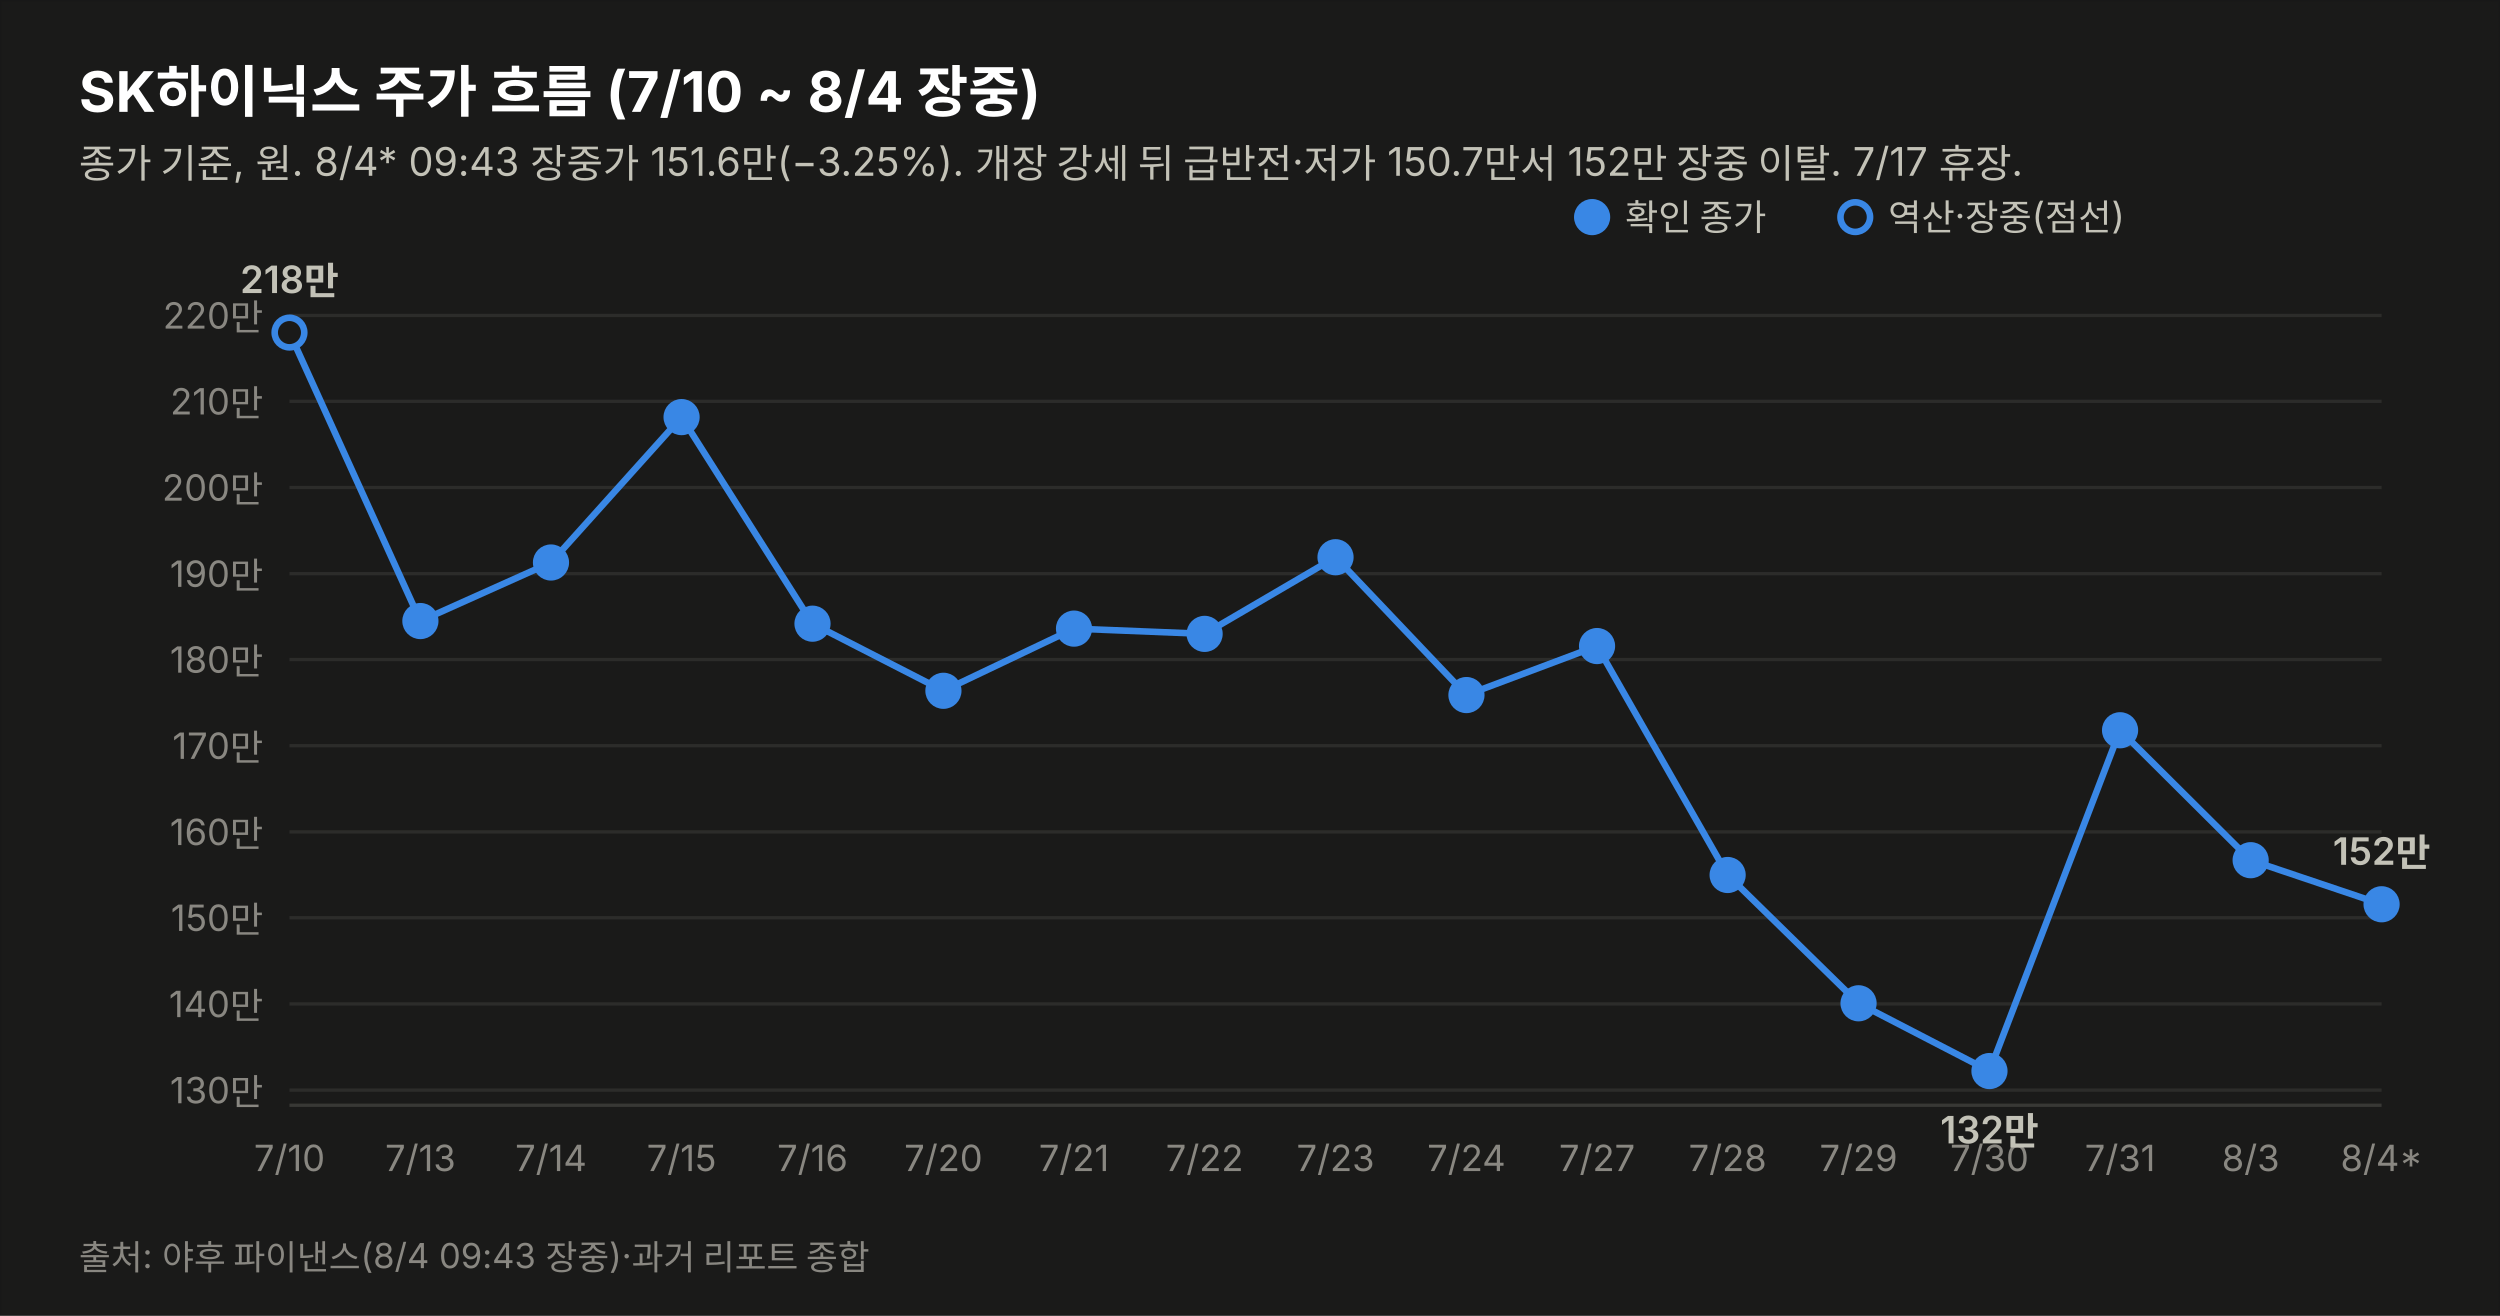
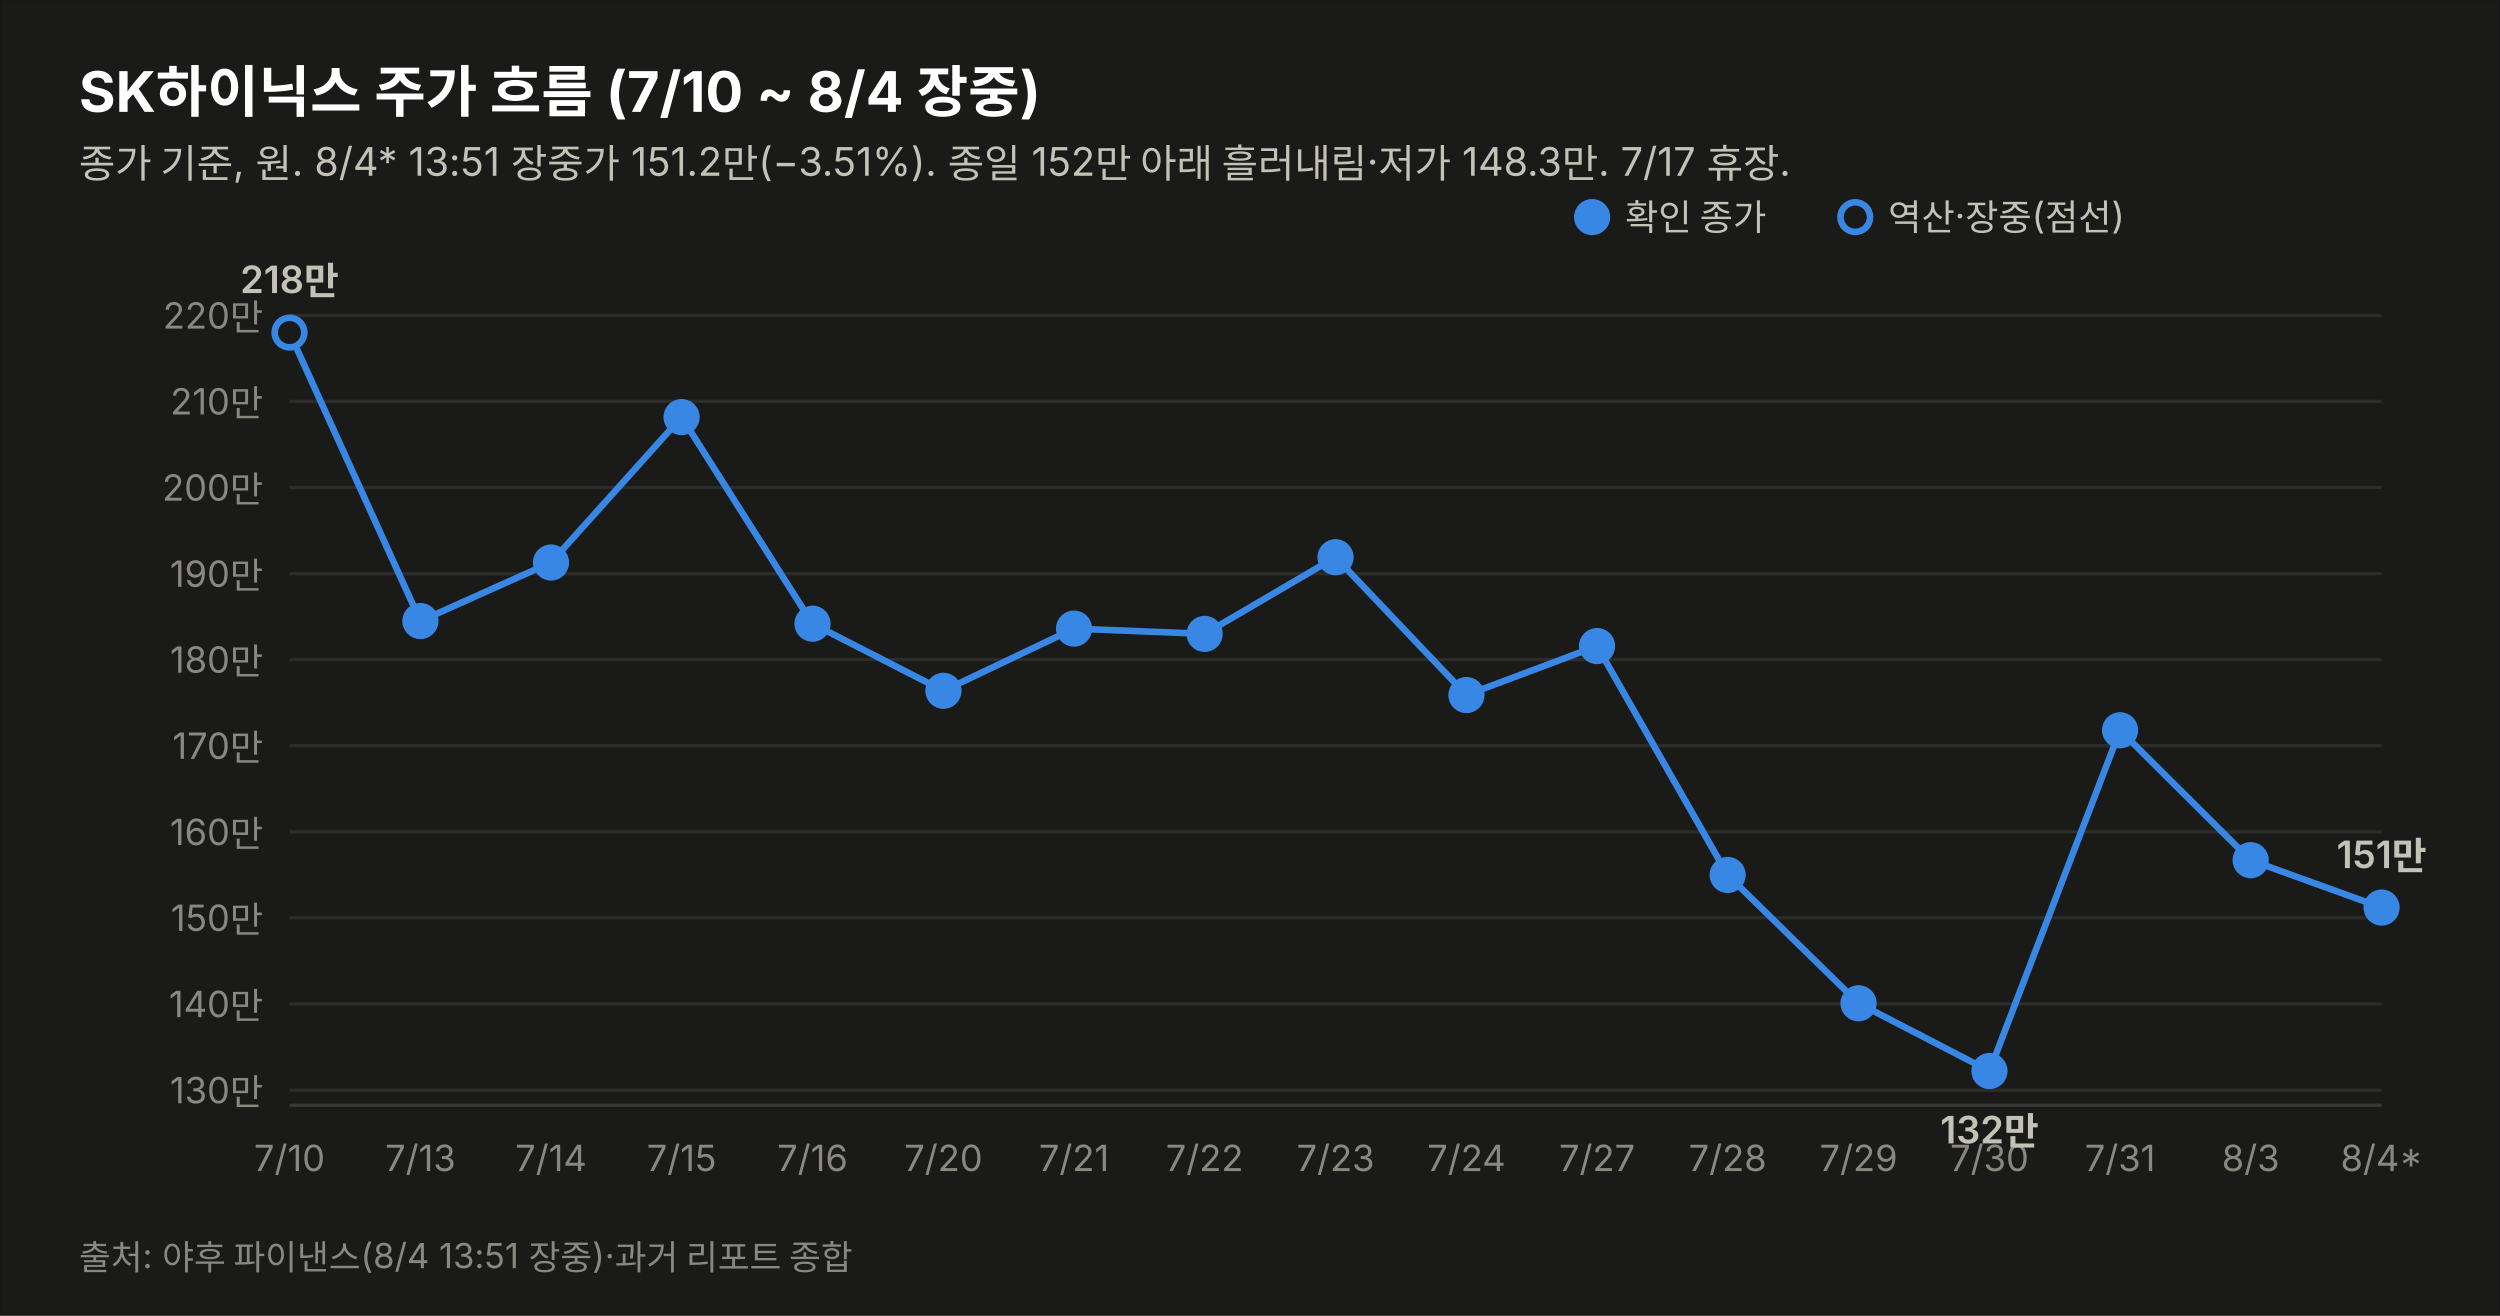
<svg xmlns="http://www.w3.org/2000/svg" width="760" height="400" viewBox="0 0 760 400" font-family="system-ui,-apple-system,&quot;Segoe UI&quot;,&quot;Malgun Gothic&quot;,&quot;Apple SD Gothic Neo&quot;,sans-serif">
  <rect width="760" height="400" fill="#1a1a19" stroke="rgba(11,11,11,0.10)" />
  <text x="24" y="34" font-size="17" font-weight="700" fill="#ffffff">SK하이닉스 주가 흐름 (7/10 ~ 8/4 장중)</text>
-   <text x="24" y="54" font-size="12" fill="#c3c2b7">종가 기준, 원. 8/4* 09:43 장중가 151.6만(−3.25%). 개장 강세 뒤 급반전·저가 150.7만서 152만 장중 이탈. 7/17 휴장.</text>
+   <text x="24" y="54" font-size="12" fill="#c3c2b7">종가 기준, 원. 8/4* 13:51 장중가 151.2만(−3.51%). 종일 152만 아래 흘러내림·저가 148.3만. 7/17 휴장.</text>
  <line x1="88" y1="331.4" x2="724" y2="331.4" stroke="#2c2c2a" stroke-width="1" />
  <text x="80" y="335.4" font-size="11" fill="#898781" text-anchor="end" style="font-variant-numeric:tabular-nums">130만</text>
  <line x1="88" y1="305.2" x2="724" y2="305.2" stroke="#2c2c2a" stroke-width="1" />
  <text x="80" y="309.2" font-size="11" fill="#898781" text-anchor="end" style="font-variant-numeric:tabular-nums">140만</text>
  <line x1="88" y1="279.0" x2="724" y2="279.0" stroke="#2c2c2a" stroke-width="1" />
  <text x="80" y="283.0" font-size="11" fill="#898781" text-anchor="end" style="font-variant-numeric:tabular-nums">150만</text>
  <line x1="88" y1="252.9" x2="724" y2="252.9" stroke="#2c2c2a" stroke-width="1" />
  <text x="80" y="256.9" font-size="11" fill="#898781" text-anchor="end" style="font-variant-numeric:tabular-nums">160만</text>
  <line x1="88" y1="226.7" x2="724" y2="226.7" stroke="#2c2c2a" stroke-width="1" />
  <text x="80" y="230.7" font-size="11" fill="#898781" text-anchor="end" style="font-variant-numeric:tabular-nums">170만</text>
  <line x1="88" y1="200.5" x2="724" y2="200.5" stroke="#2c2c2a" stroke-width="1" />
  <text x="80" y="204.5" font-size="11" fill="#898781" text-anchor="end" style="font-variant-numeric:tabular-nums">180만</text>
  <line x1="88" y1="174.4" x2="724" y2="174.4" stroke="#2c2c2a" stroke-width="1" />
  <text x="80" y="178.4" font-size="11" fill="#898781" text-anchor="end" style="font-variant-numeric:tabular-nums">190만</text>
  <line x1="88" y1="148.2" x2="724" y2="148.2" stroke="#2c2c2a" stroke-width="1" />
  <text x="80" y="152.2" font-size="11" fill="#898781" text-anchor="end" style="font-variant-numeric:tabular-nums">200만</text>
  <line x1="88" y1="122.0" x2="724" y2="122.0" stroke="#2c2c2a" stroke-width="1" />
  <text x="80" y="126.0" font-size="11" fill="#898781" text-anchor="end" style="font-variant-numeric:tabular-nums">210만</text>
  <line x1="88" y1="95.9" x2="724" y2="95.9" stroke="#2c2c2a" stroke-width="1" />
  <text x="80" y="99.9" font-size="11" fill="#898781" text-anchor="end" style="font-variant-numeric:tabular-nums">220만</text>
  <line x1="88" y1="336" x2="724" y2="336" stroke="#383835" stroke-width="1" />
-   <path d="M88.0,101.1 L127.8,188.8 L167.5,171.0 L207.2,126.8 L247.0,189.6 L286.8,210.0 L326.5,191.1 L366.2,192.7 L406.0,169.4 L445.8,211.3 L485.5,196.4 L525.2,266.0 L565.0,305.0 L604.8,325.6 L644.5,222.0 L684.2,261.5 L724.0,274.9" fill="none" stroke="#3987e5" stroke-width="2" />
+   <path d="M88.0,101.1 L127.8,188.8 L167.5,171.0 L207.2,126.8 L247.0,189.6 L286.8,210.0 L326.5,191.1 L366.2,192.7 L406.0,169.4 L445.8,211.3 L485.5,196.4 L525.2,266.0 L565.0,305.0 L604.8,325.6 L644.5,222.0 L684.2,261.5 L724.0,275.9" fill="none" stroke="#3987e5" stroke-width="2" />
  <circle cx="88.0" cy="101.1" r="4.5" fill="#1a1a19" stroke="#3987e5" stroke-width="2" />
  <text x="88.0" y="356" font-size="11" fill="#898781" text-anchor="middle">7/10</text>
  <text x="88.0" y="89.1" font-size="11.5" font-weight="600" fill="#c3c2b7" text-anchor="middle" style="font-variant-numeric:tabular-nums">218만</text>
  <circle cx="127.8" cy="188.8" r="4.5" fill="#3987e5" stroke="#3987e5" stroke-width="2" />
  <text x="127.8" y="356" font-size="11" fill="#898781" text-anchor="middle">7/13</text>
  <circle cx="167.5" cy="171.0" r="4.5" fill="#3987e5" stroke="#3987e5" stroke-width="2" />
  <text x="167.5" y="356" font-size="11" fill="#898781" text-anchor="middle">7/14</text>
  <circle cx="207.2" cy="126.8" r="4.5" fill="#3987e5" stroke="#3987e5" stroke-width="2" />
  <text x="207.2" y="356" font-size="11" fill="#898781" text-anchor="middle">7/15</text>
  <circle cx="247.0" cy="189.6" r="4.5" fill="#3987e5" stroke="#3987e5" stroke-width="2" />
  <text x="247.0" y="356" font-size="11" fill="#898781" text-anchor="middle">7/16</text>
  <circle cx="286.8" cy="210.0" r="4.5" fill="#3987e5" stroke="#3987e5" stroke-width="2" />
  <text x="286.8" y="356" font-size="11" fill="#898781" text-anchor="middle">7/20</text>
  <circle cx="326.5" cy="191.1" r="4.5" fill="#3987e5" stroke="#3987e5" stroke-width="2" />
  <text x="326.5" y="356" font-size="11" fill="#898781" text-anchor="middle">7/21</text>
  <circle cx="366.2" cy="192.7" r="4.5" fill="#3987e5" stroke="#3987e5" stroke-width="2" />
  <text x="366.2" y="356" font-size="11" fill="#898781" text-anchor="middle">7/22</text>
  <circle cx="406.0" cy="169.4" r="4.5" fill="#3987e5" stroke="#3987e5" stroke-width="2" />
  <text x="406.0" y="356" font-size="11" fill="#898781" text-anchor="middle">7/23</text>
  <circle cx="445.8" cy="211.3" r="4.5" fill="#3987e5" stroke="#3987e5" stroke-width="2" />
  <text x="445.8" y="356" font-size="11" fill="#898781" text-anchor="middle">7/24</text>
  <circle cx="485.5" cy="196.4" r="4.5" fill="#3987e5" stroke="#3987e5" stroke-width="2" />
  <text x="485.5" y="356" font-size="11" fill="#898781" text-anchor="middle">7/27</text>
  <circle cx="525.2" cy="266.0" r="4.5" fill="#3987e5" stroke="#3987e5" stroke-width="2" />
  <text x="525.2" y="356" font-size="11" fill="#898781" text-anchor="middle">7/28</text>
  <circle cx="565.0" cy="305.0" r="4.5" fill="#3987e5" stroke="#3987e5" stroke-width="2" />
  <text x="565.0" y="356" font-size="11" fill="#898781" text-anchor="middle">7/29</text>
  <circle cx="604.8" cy="325.6" r="4.5" fill="#3987e5" stroke="#3987e5" stroke-width="2" />
  <text x="604.8" y="356" font-size="11" fill="#898781" text-anchor="middle">7/30</text>
  <text x="604.8" y="347.6" font-size="11.5" font-weight="600" fill="#c3c2b7" text-anchor="middle" style="font-variant-numeric:tabular-nums">132만</text>
  <circle cx="644.5" cy="222.0" r="4.5" fill="#3987e5" stroke="#3987e5" stroke-width="2" />
  <text x="644.5" y="356" font-size="11" fill="#898781" text-anchor="middle">7/31</text>
  <circle cx="684.2" cy="261.5" r="4.5" fill="#3987e5" stroke="#3987e5" stroke-width="2" />
  <text x="684.2" y="356" font-size="11" fill="#898781" text-anchor="middle">8/3</text>
-   <circle cx="724.0" cy="274.9" r="4.5" fill="#3987e5" stroke="#3987e5" stroke-width="2" />
+   <circle cx="724.0" cy="275.9" r="4.5" fill="#3987e5" stroke="#3987e5" stroke-width="2" />
  <text x="724.0" y="356" font-size="11" fill="#898781" text-anchor="middle">8/4*</text>
-   <text x="724.0" y="262.9" font-size="11.5" font-weight="600" fill="#c3c2b7" text-anchor="middle" style="font-variant-numeric:tabular-nums">152만</text>
+   <text x="724.0" y="263.9" font-size="11.5" font-weight="600" fill="#c3c2b7" text-anchor="middle" style="font-variant-numeric:tabular-nums">151만</text>
  <circle cx="484" cy="66" r="4.5" fill="#3987e5" stroke="#3987e5" stroke-width="2" />
  <text x="494" y="70" font-size="11" fill="#c3c2b7">확인 종가</text>
  <circle cx="564" cy="66" r="4.5" fill="#1a1a19" stroke="#3987e5" stroke-width="2" />
  <text x="574" y="70" font-size="11" fill="#c3c2b7">역산·장중(점선)</text>
-   <text x="24" y="386" font-size="10.5" fill="#898781">출처: 야후 파이낸스(8/4 09:43 장중)·과거 리포트 종합</text>
+   <text x="24" y="386" font-size="10.5" fill="#898781">출처: 야후 파이낸스(8/4 13:51 장중)·과거 리포트 종합</text>
</svg>
